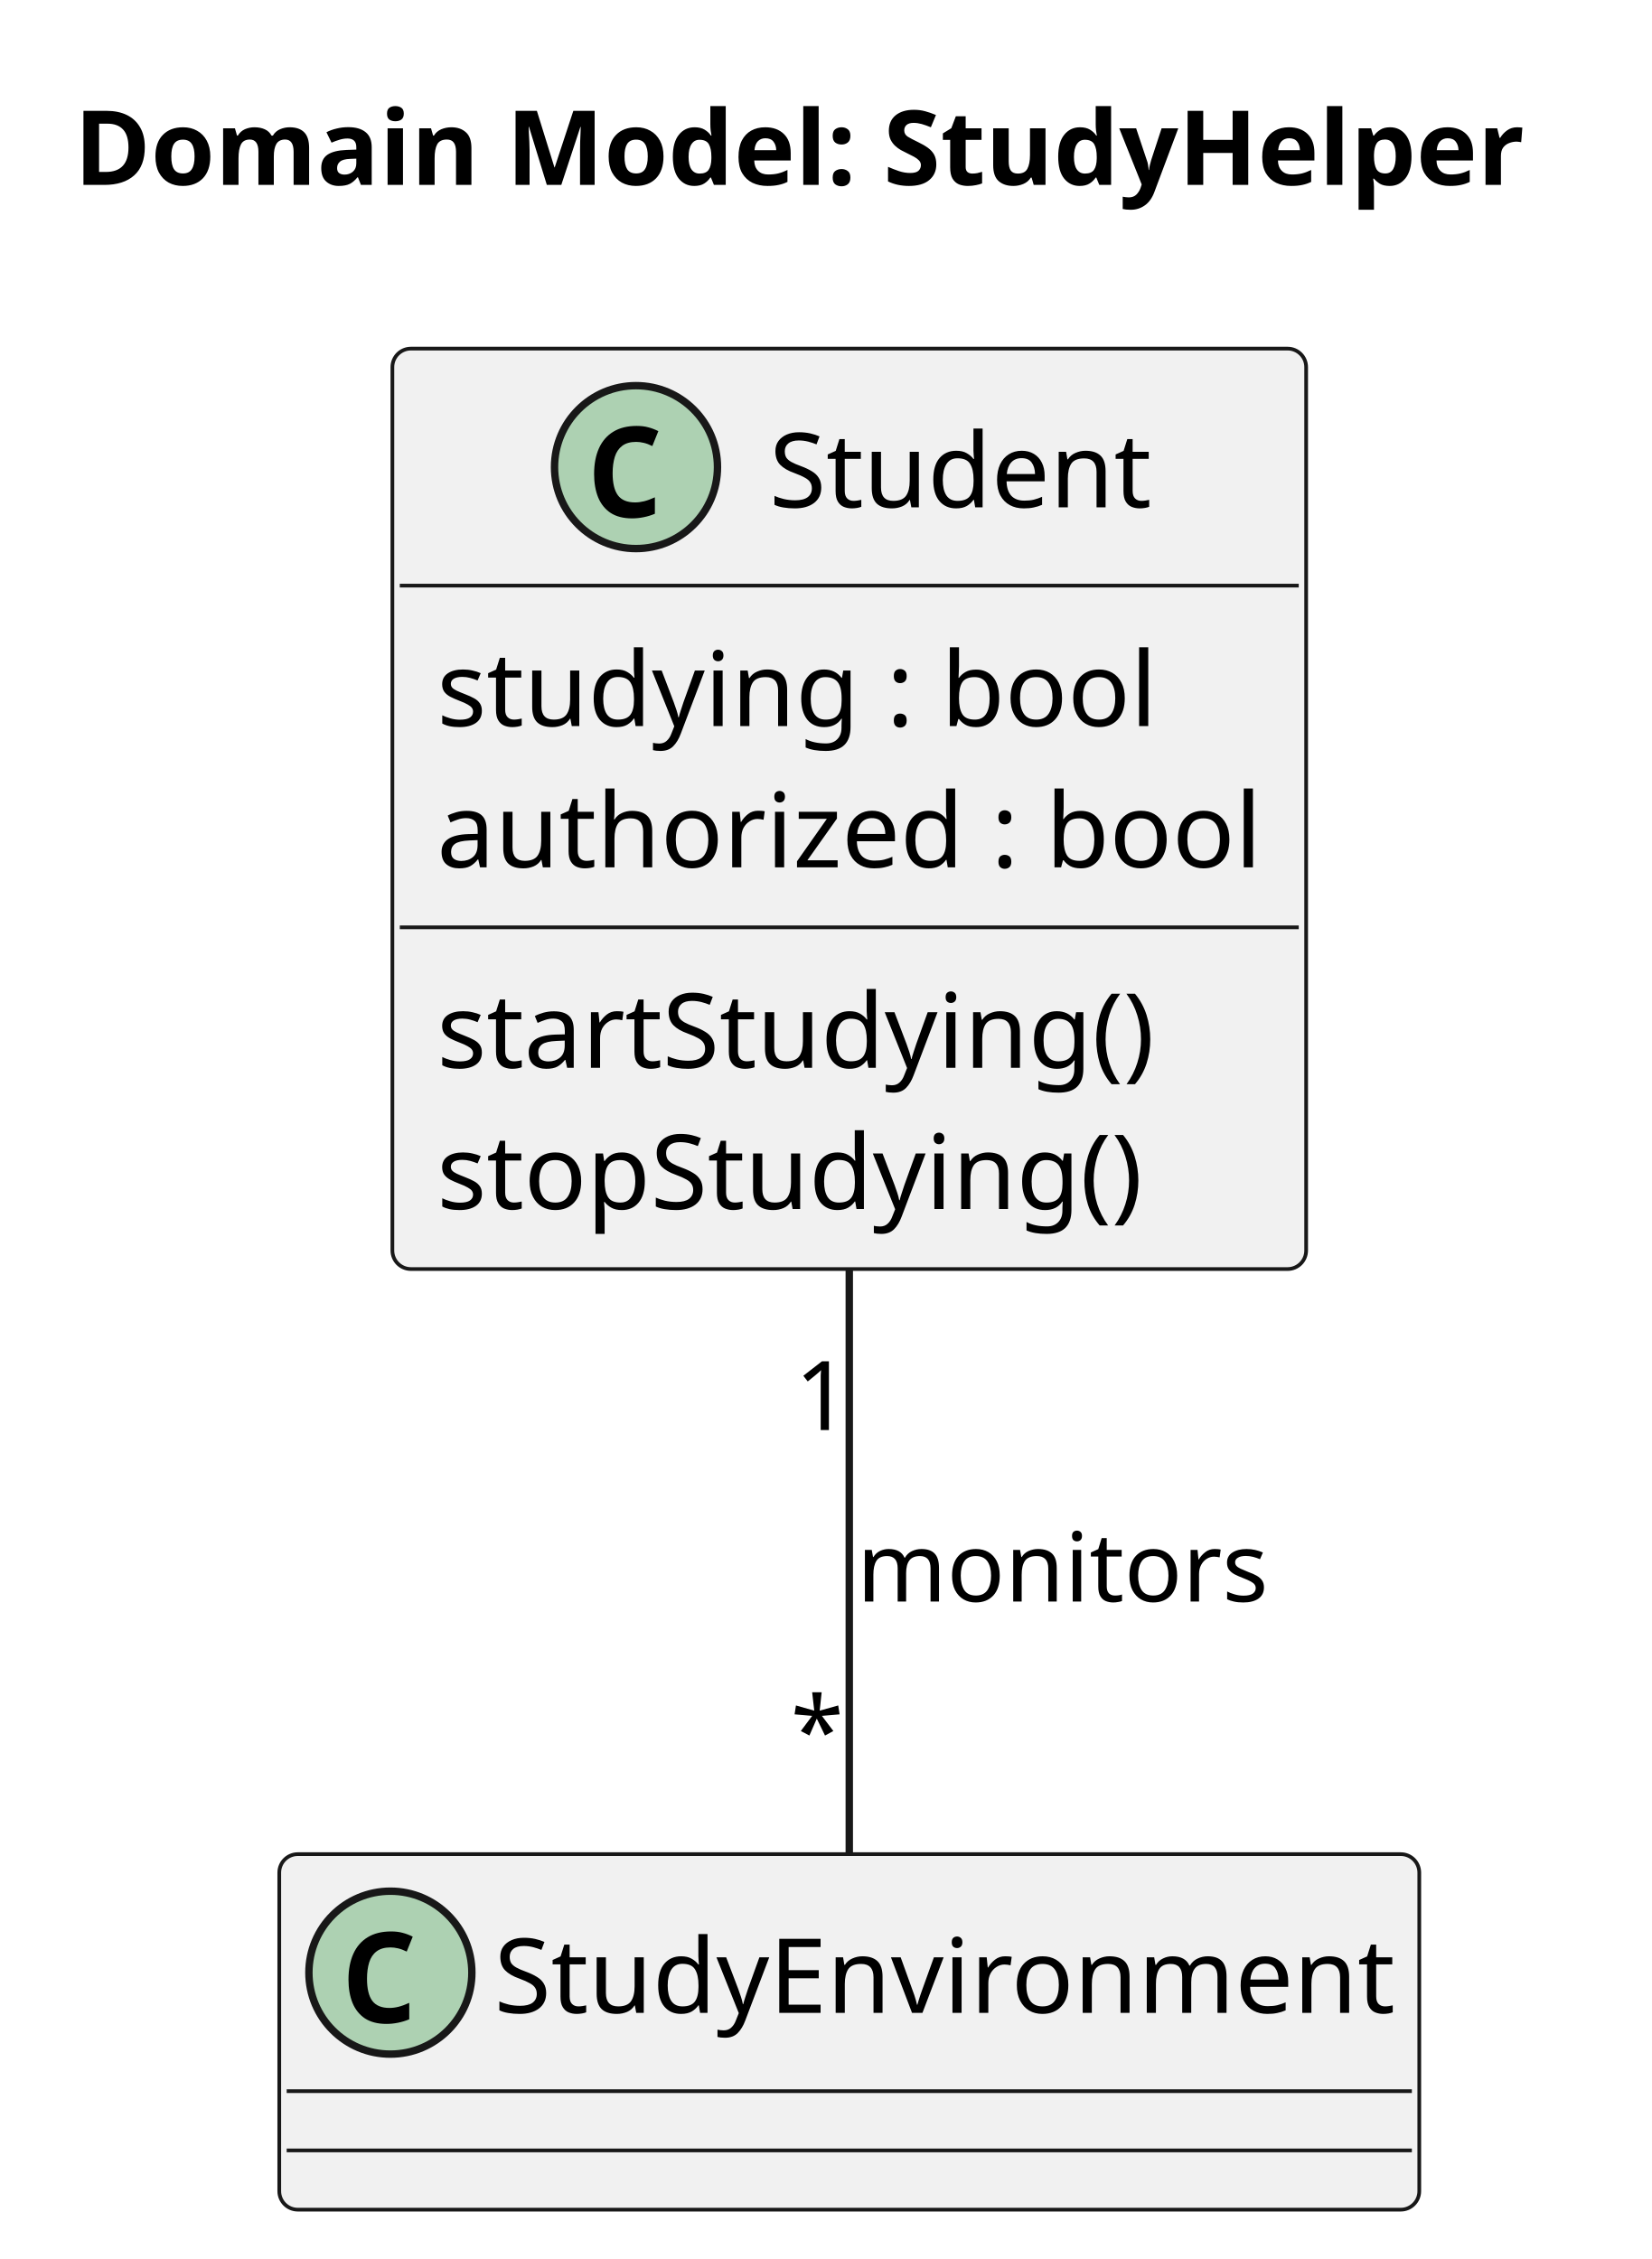
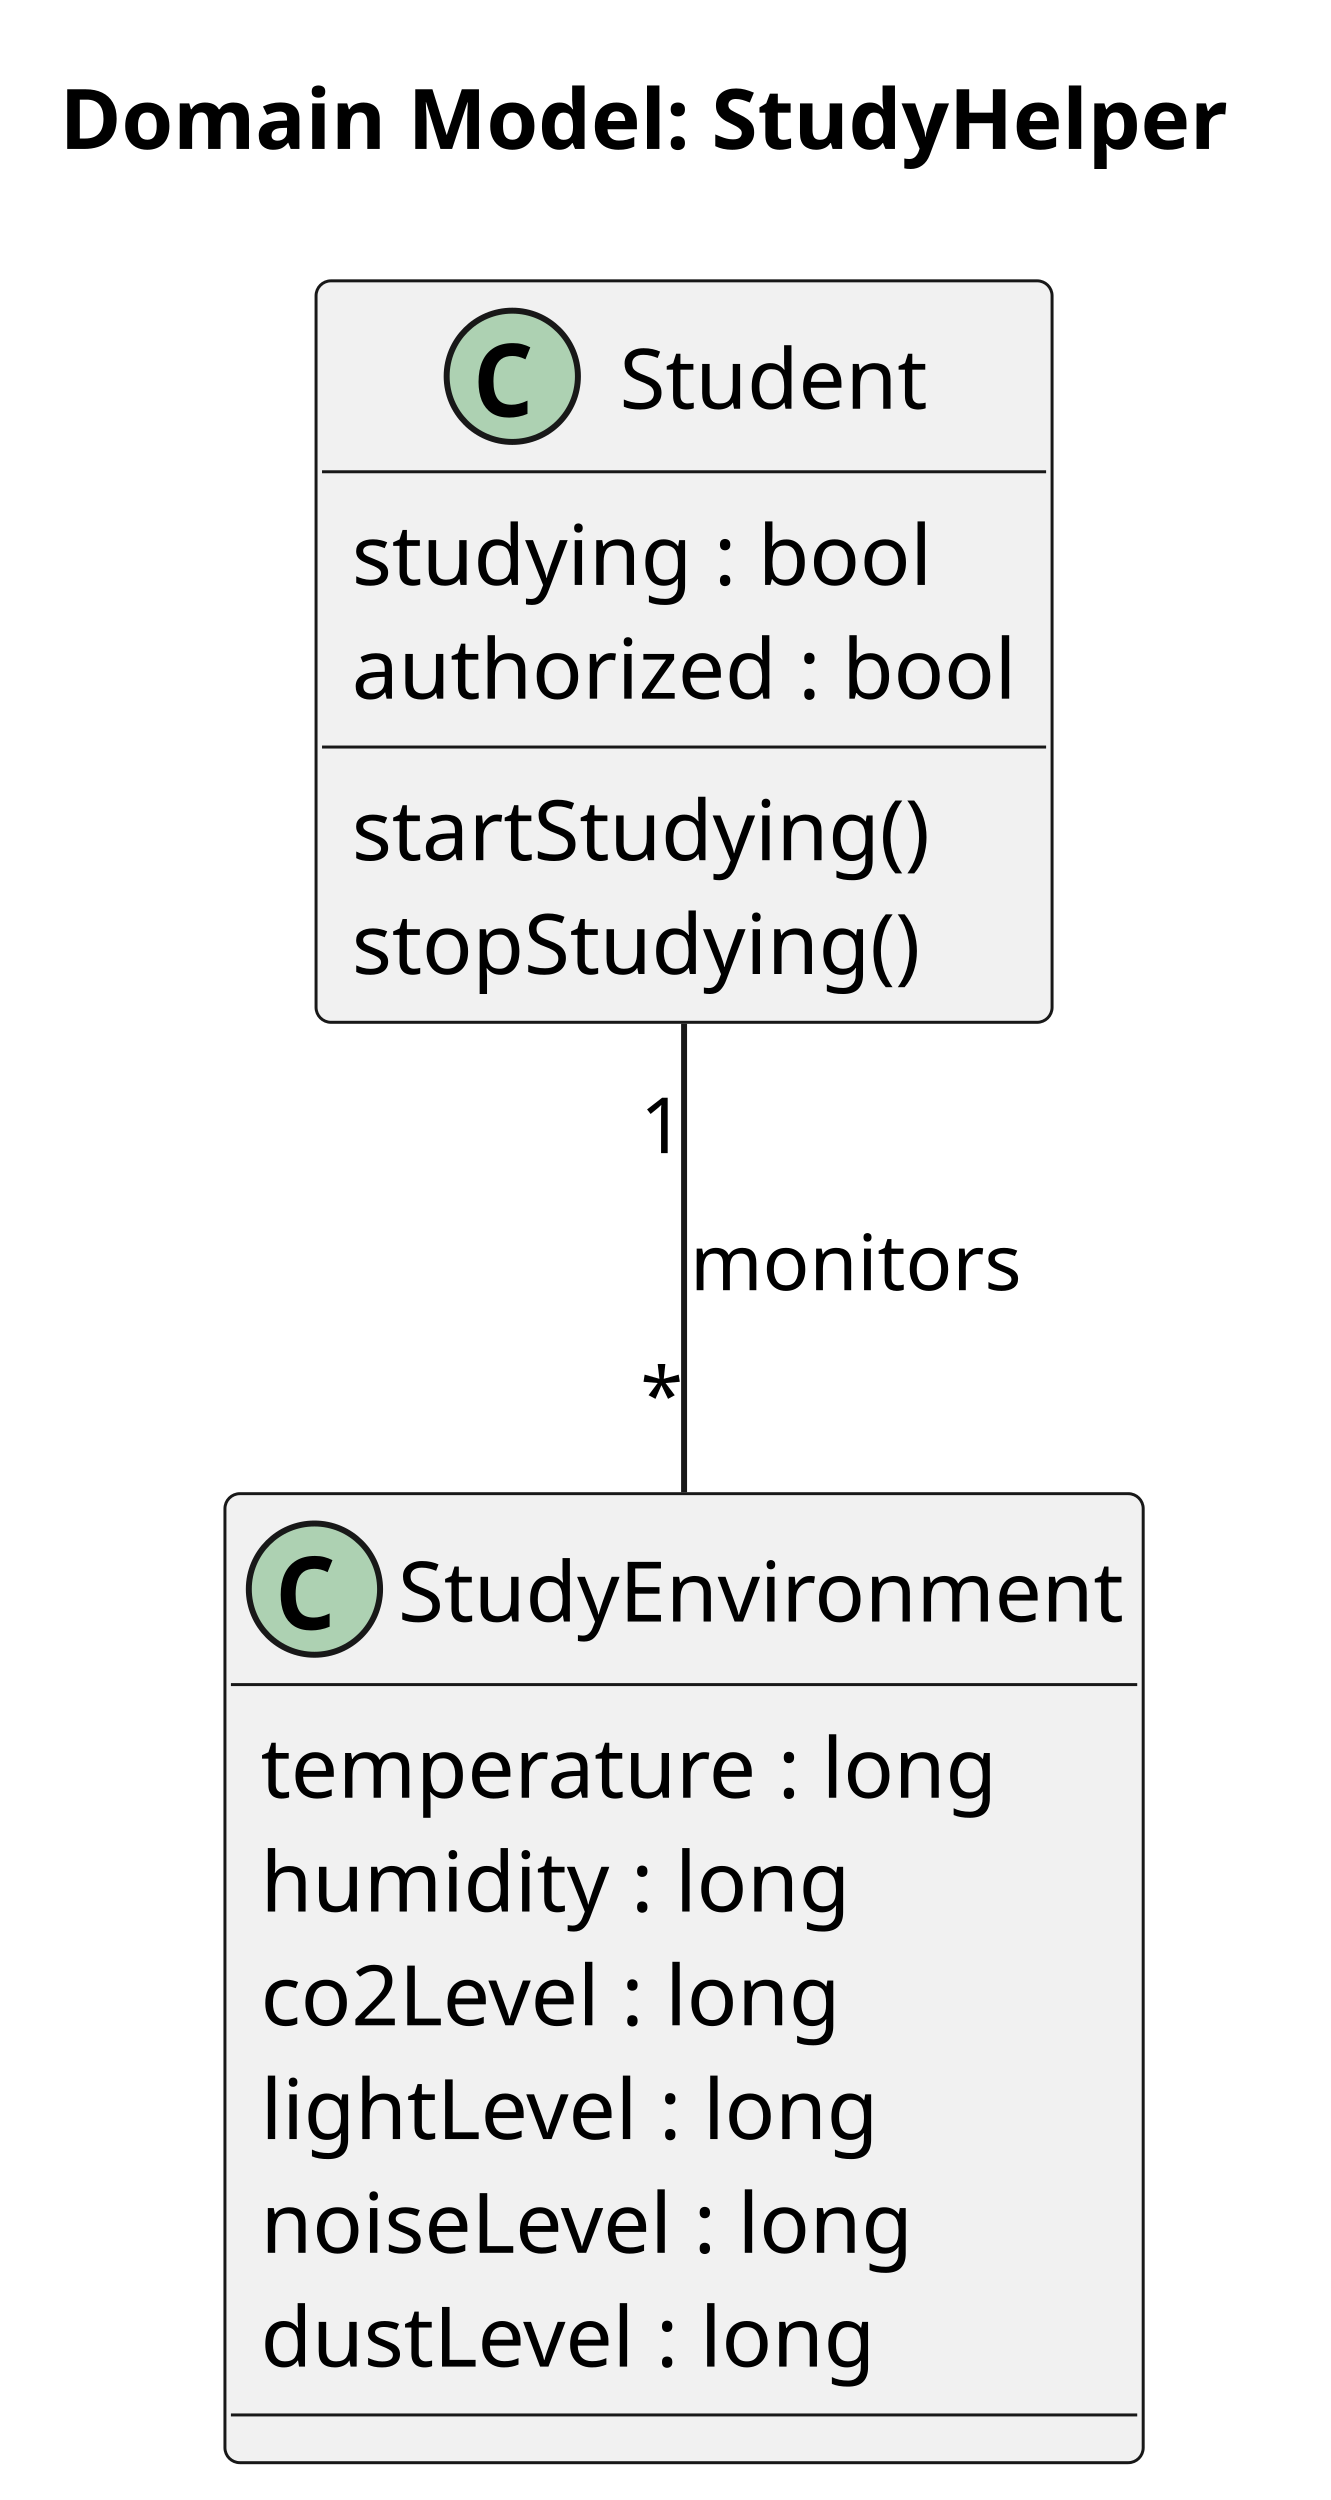
- <svg xmlns="http://www.w3.org/2000/svg" contentStyleType="text/css" data-diagram-type="CLASS" height="305px" preserveAspectRatio="none" style="width:223px;height:305px;background:#FFFFFF;" version="1.1" viewBox="0 0 223 305" width="223px" zoomAndPan="magnify">
+ <svg xmlns="http://www.w3.org/2000/svg" contentStyleType="text/css" data-diagram-type="CLASS" height="419px" preserveAspectRatio="none" style="width:223px;height:419px;background:#FFFFFF;" version="1.1" viewBox="0 0 223 419" width="223px" zoomAndPan="magnify">
  <defs />
  <g>
    <g class="title" data-source-line="2">
      <text fill="#000000" font-family="sans-serif" font-size="14" font-weight="bold" lengthAdjust="spacing" textLength="195.299" x="10" y="24.966">Domain Model: StudyHelper</text>
    </g>
    <g class="entity" data-qualified-name="Student" data-source-line="3" id="ent0002">
      <rect fill="#F1F1F1" height="124.272" rx="2.5" ry="2.5" style="stroke:#181818;stroke-width:0.5;" width="123.356" x="52.971" y="47.068" />
      <ellipse cx="85.859" cy="63.068" fill="#ADD1B2" rx="11" ry="11" style="stroke:#181818;stroke-width:1;" />
      <path d="M85.328,69.99 Q83.578,69.99 82.437,69.255 Q81.312,68.505 80.75,67.162 Q80.203,65.802 80.203,64.005 Q80.203,61.974 80.859,60.521 Q81.515,59.068 82.797,58.287 Q84.078,57.505 85.953,57.505 Q86.844,57.505 87.515,57.693 Q88.187,57.865 88.875,58.209 L88.062,60.224 Q87.437,59.912 86.89,59.787 Q86.359,59.662 85.875,59.662 Q84.703,59.662 84,60.193 Q83.297,60.724 83,61.677 Q82.703,62.63 82.703,63.896 Q82.703,65.912 83.422,66.88 Q84.14,67.834 85.734,67.834 Q86.328,67.834 86.953,67.677 Q87.578,67.521 88.406,67.146 L88.406,69.365 Q87.672,69.677 86.875,69.834 Q86.094,69.99 85.328,69.99 Z " fill="#000000" />
      <text fill="#000000" font-family="sans-serif" font-size="14" lengthAdjust="spacing" textLength="51.604" x="103.834" y="68.5">Student</text>
      <line style="stroke:#181818;stroke-width:0.5;" x1="53.971" x2="175.326" y1="79.068" y2="79.068" />
      <text fill="#000000" font-family="sans-serif" font-size="14" lengthAdjust="spacing" textLength="97.23" x="58.971" y="98.034">studying : bool</text>
      <text fill="#000000" font-family="sans-serif" font-size="14" lengthAdjust="spacing" textLength="111.356" x="58.971" y="117.102">authorized : bool</text>
      <line style="stroke:#181818;stroke-width:0.5;" x1="53.971" x2="175.326" y1="125.204" y2="125.204" />
      <text fill="#000000" font-family="sans-serif" font-size="14" lengthAdjust="spacing" textLength="96.866" x="58.971" y="144.17">startStudying()</text>
      <text fill="#000000" font-family="sans-serif" font-size="14" lengthAdjust="spacing" textLength="95.256" x="58.971" y="163.238">stopStudying()</text>
    </g>
    <g class="entity" data-qualified-name="StudyEnvironment" data-source-line="9" id="ent0003">
-       <rect fill="#F1F1F1" height="48" rx="2.5" ry="2.5" style="stroke:#181818;stroke-width:0.5;" width="153.898" x="37.701" y="250.338" />
+       <rect fill="#F1F1F1" height="162.407" rx="2.5" ry="2.5" style="stroke:#181818;stroke-width:0.5;" width="153.898" x="37.701" y="250.338" />
      <ellipse cx="52.701" cy="266.338" fill="#ADD1B2" rx="11" ry="11" style="stroke:#181818;stroke-width:1;" />
      <path d="M52.17,273.26 Q50.42,273.26 49.279,272.525 Q48.154,271.775 47.592,270.432 Q47.045,269.072 47.045,267.275 Q47.045,265.244 47.701,263.791 Q48.357,262.338 49.638,261.557 Q50.92,260.775 52.795,260.775 Q53.685,260.775 54.357,260.963 Q55.029,261.135 55.717,261.478 L54.904,263.494 Q54.279,263.182 53.732,263.057 Q53.201,262.932 52.717,262.932 Q51.545,262.932 50.842,263.463 Q50.138,263.994 49.842,264.947 Q49.545,265.9 49.545,267.166 Q49.545,269.182 50.263,270.15 Q50.982,271.103 52.576,271.103 Q53.17,271.103 53.795,270.947 Q54.42,270.791 55.248,270.416 L55.248,272.635 Q54.513,272.947 53.717,273.103 Q52.935,273.26 52.17,273.26 Z " fill="#000000" />
      <text fill="#000000" font-family="sans-serif" font-size="14" lengthAdjust="spacing" textLength="121.897" x="66.701" y="271.77">StudyEnvironment</text>
      <line style="stroke:#181818;stroke-width:0.5;" x1="38.701" x2="190.598" y1="282.338" y2="282.338" />
-       <line style="stroke:#181818;stroke-width:0.5;" x1="38.701" x2="190.598" y1="290.338" y2="290.338" />
+       <text fill="#000000" font-family="sans-serif" font-size="14" lengthAdjust="spacing" textLength="123.942" x="43.701" y="301.304">temperature : long</text>
+       <text fill="#000000" font-family="sans-serif" font-size="14" lengthAdjust="spacing" textLength="98.798" x="43.701" y="320.372">humidity : long</text>
+       <text fill="#000000" font-family="sans-serif" font-size="14" lengthAdjust="spacing" textLength="97.426" x="43.701" y="339.44">co2Level : long</text>
+       <text fill="#000000" font-family="sans-serif" font-size="14" lengthAdjust="spacing" textLength="103.768" x="43.701" y="358.508">lightLevel : long</text>
+       <text fill="#000000" font-family="sans-serif" font-size="14" lengthAdjust="spacing" textLength="109.564" x="43.701" y="377.575">noiseLevel : long</text>
+       <text fill="#000000" font-family="sans-serif" font-size="14" lengthAdjust="spacing" textLength="103.25" x="43.701" y="396.643">dustLevel : long</text>
+       <line style="stroke:#181818;stroke-width:0.5;" x1="38.701" x2="190.598" y1="404.745" y2="404.745" />
    </g>
-     <g class="link" data-entity-1="ent0002" data-entity-2="ent0003" data-link-type="association" data-source-line="11" id="lnk4">
-       <path codeLine="11" d="M114.651,171.408 C114.651,198.898 114.651,229.678 114.651,250.148" fill="none" id="Student-StudyEnvironment" style="stroke:#181818;stroke-width:1;" />
+     <g class="link" data-entity-1="ent0002" data-entity-2="ent0003" data-link-type="association" data-source-line="17" id="lnk4">
+       <path codeLine="17" d="M114.651,171.578 C114.651,195.898 114.651,224.198 114.651,250.118" fill="none" id="Student-StudyEnvironment" style="stroke:#181818;stroke-width:1;" />
      <text fill="#000000" font-family="sans-serif" font-size="13" lengthAdjust="spacing" textLength="55.562" x="115.651" y="216.235">monitors</text>
-       <text fill="#000000" font-family="sans-serif" font-size="13" lengthAdjust="spacing" textLength="7.436" x="107.292" y="193.077">1</text>
-       <text fill="#000000" font-family="sans-serif" font-size="13" lengthAdjust="spacing" textLength="7.163" x="106.733" y="238.354">*</text>
+       <text fill="#000000" font-family="sans-serif" font-size="13" lengthAdjust="spacing" textLength="7.436" x="107.292" y="193.265">1</text>
+       <text fill="#000000" font-family="sans-serif" font-size="13" lengthAdjust="spacing" textLength="7.163" x="107.325" y="238.478">*</text>
    </g>
  </g>
</svg>
